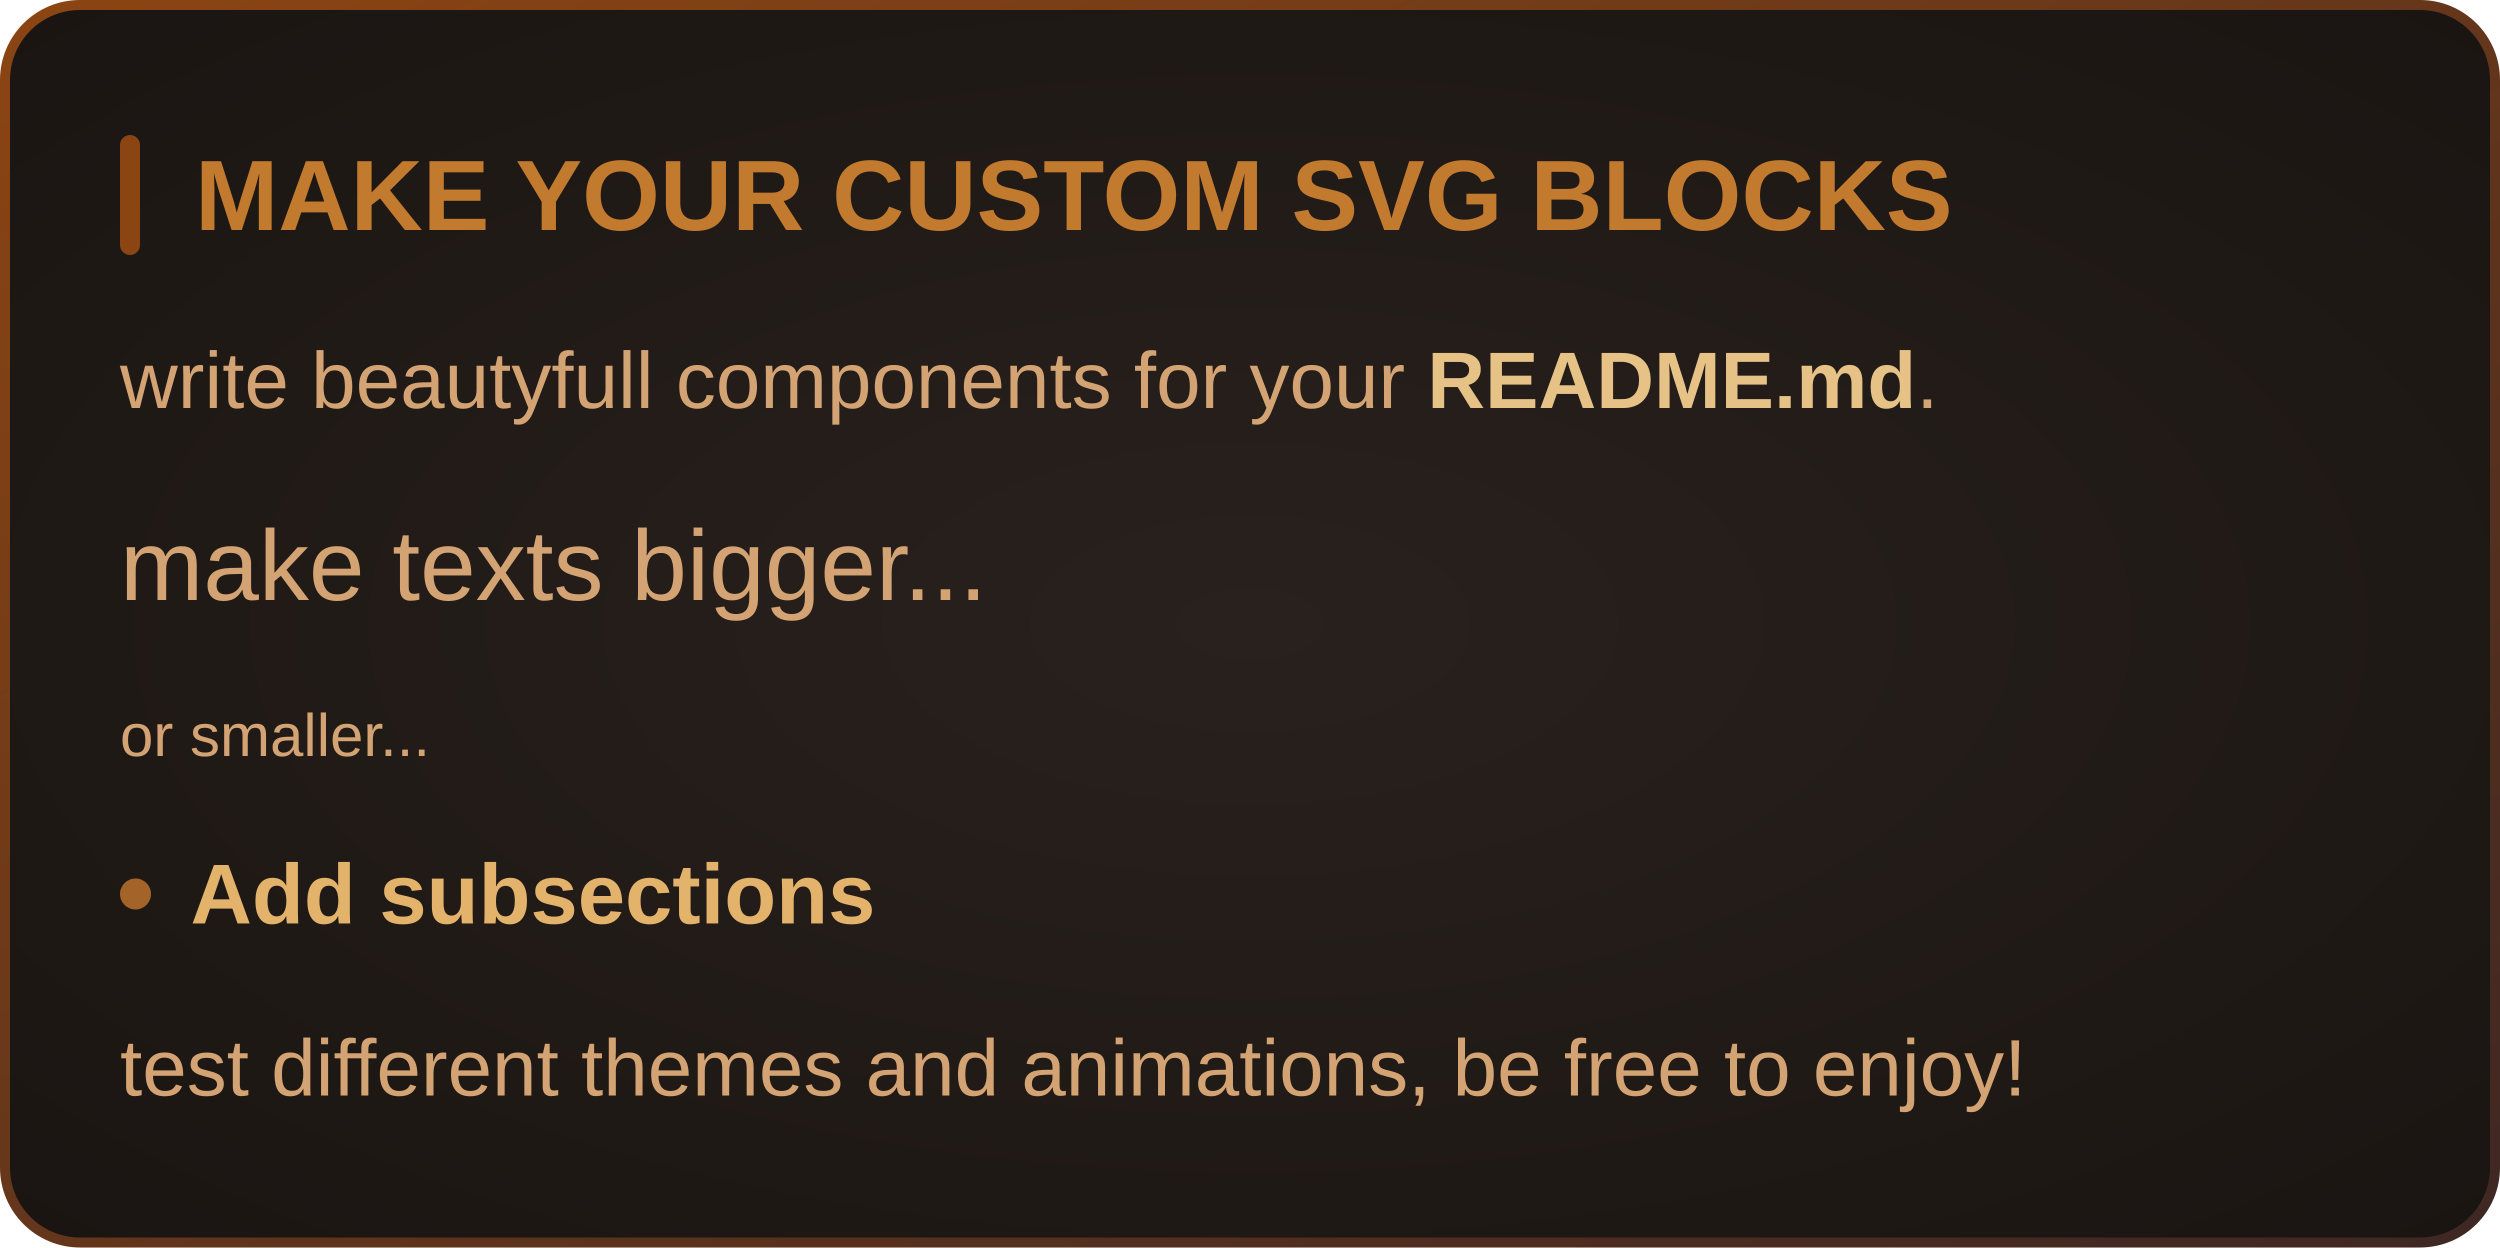
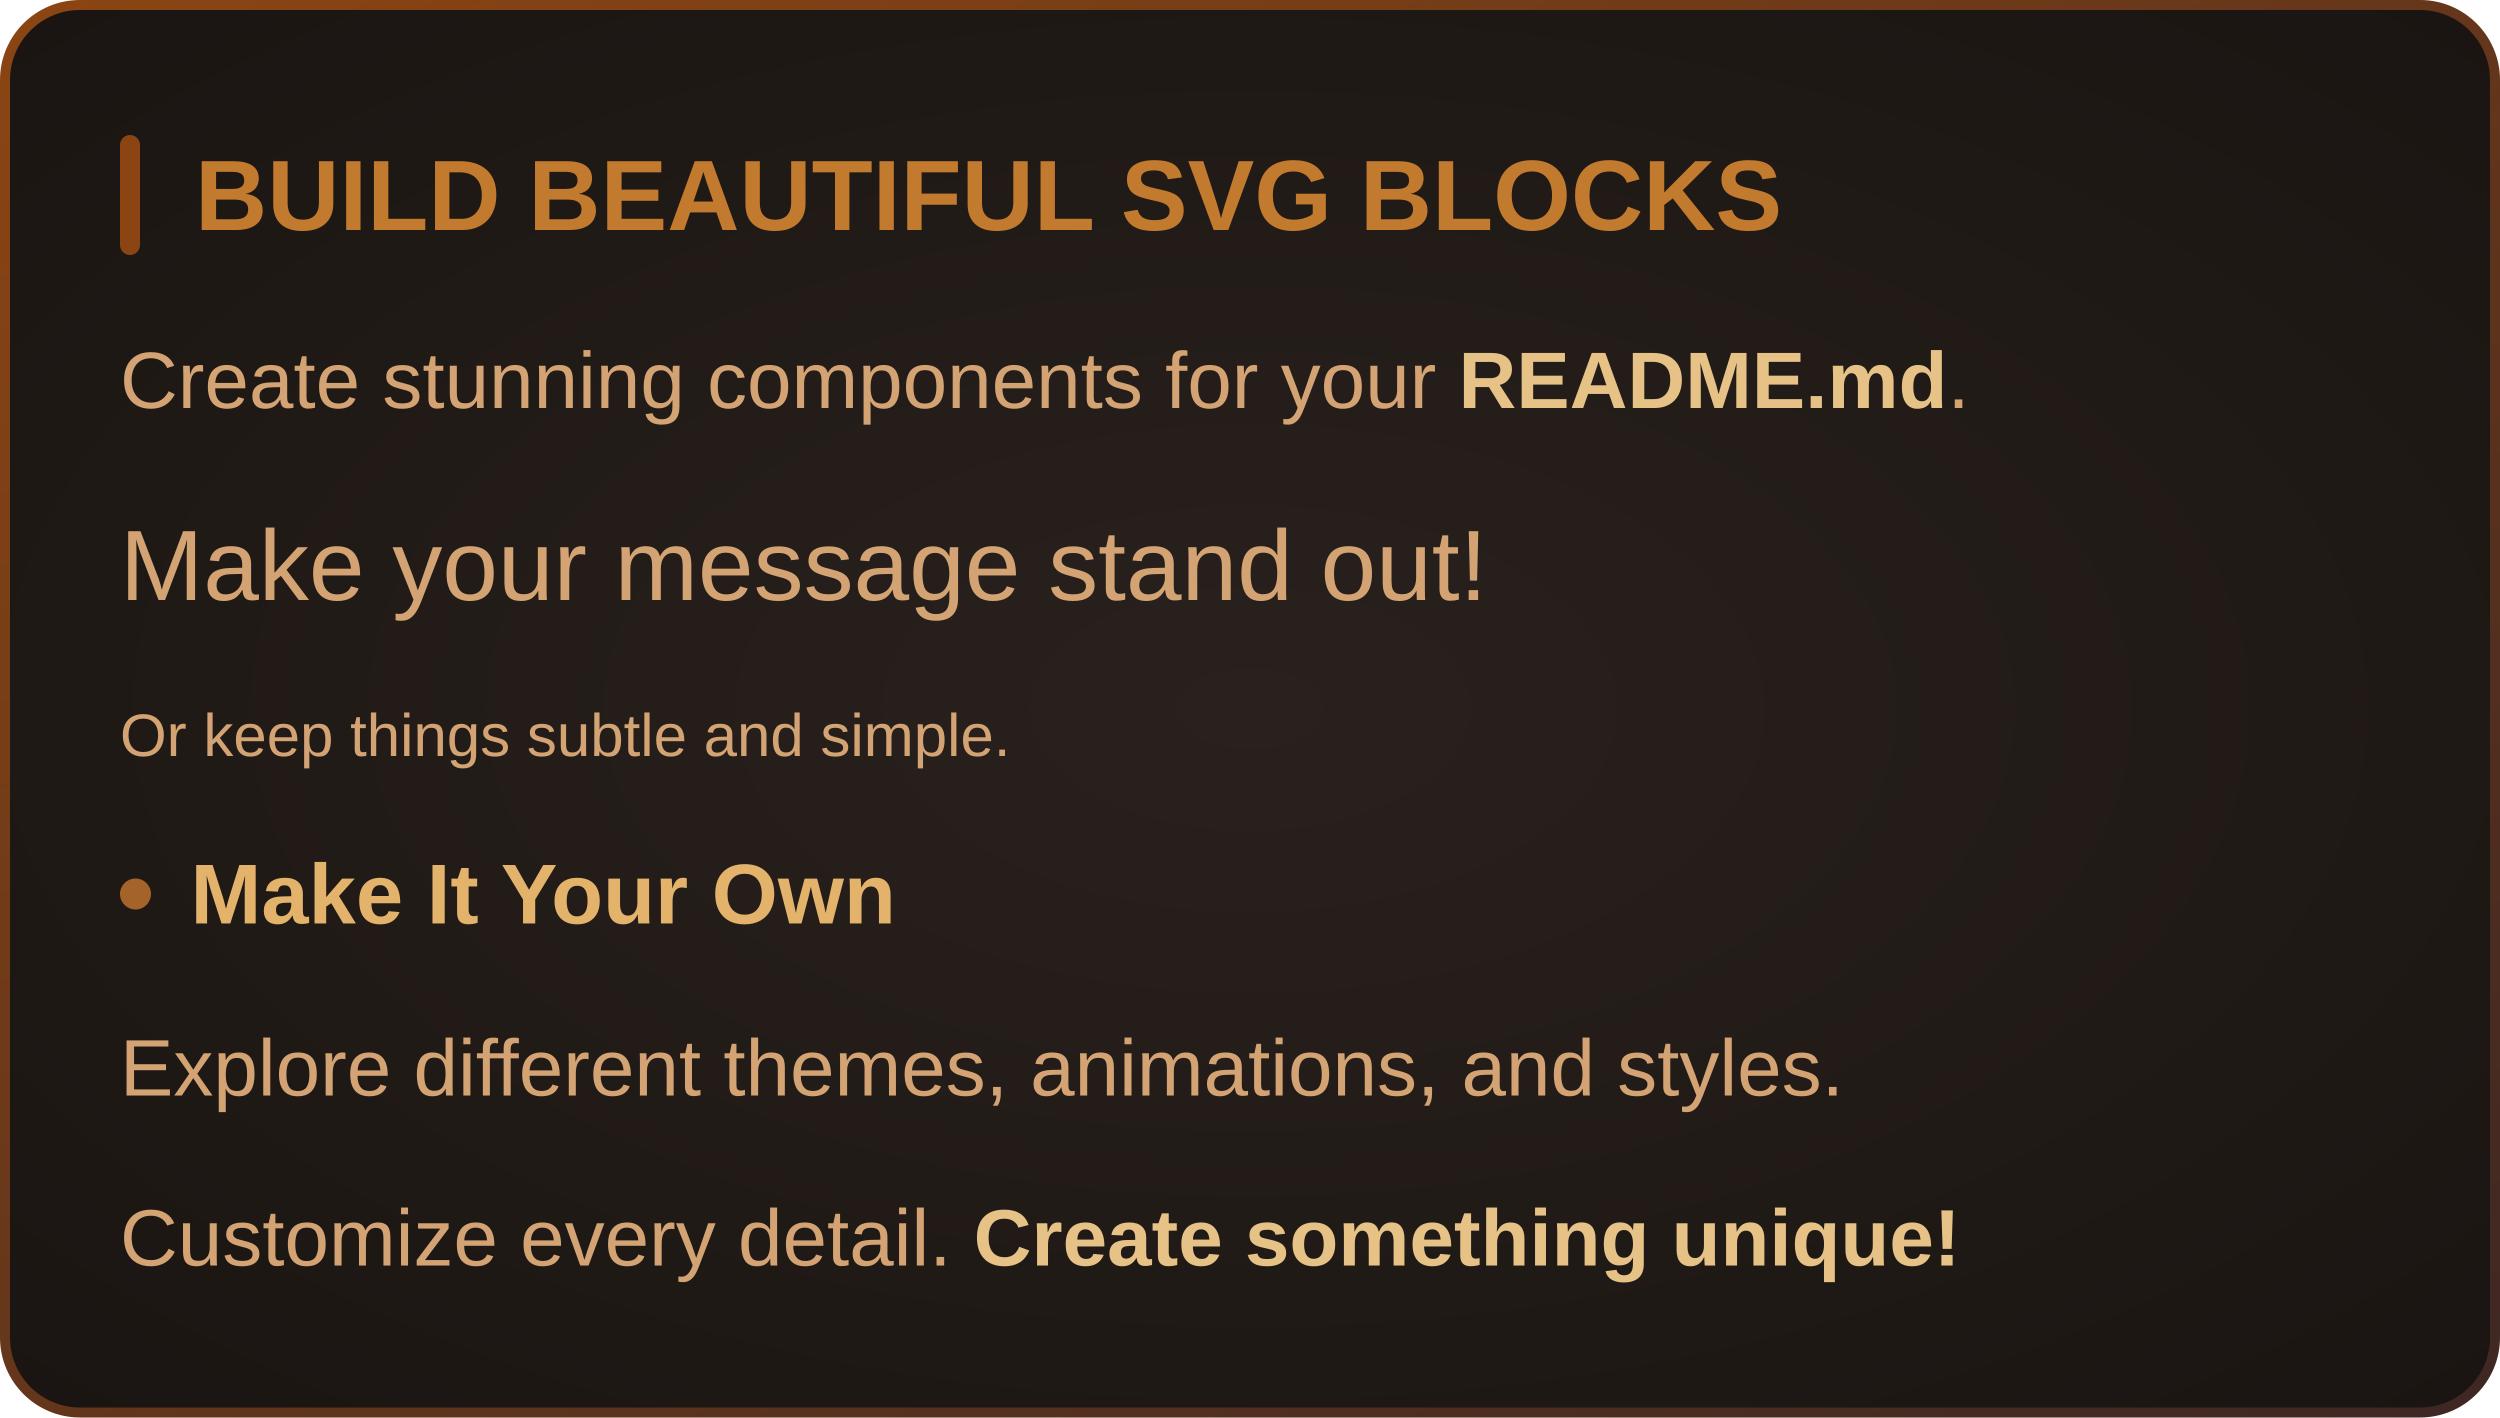
- <svg xmlns="http://www.w3.org/2000/svg" width="500" height="249.5" viewBox="0 0 500 249.5">
+ <svg xmlns="http://www.w3.org/2000/svg" width="500" height="283.5" viewBox="0 0 500 283.5">
  <style>
@keyframes entry {
  from { opacity: 0; transform: translateY(-24px); }
  to { opacity: 1; transform: none; }
}
.entry {
  animation: entry 0.8s ease-out both;
  transform-box: fill-box;
  transform-origin: center;
}
@media (prefers-reduced-motion: reduce) {
  .entry { animation: none; }
}
</style>
  <g class="entry">
    <defs>
      <radialGradient id="background" cx="0.5" cy="0.5" r="0.7">
        <stop offset="0" stop-color="#29211D" />
        <stop offset="1" stop-color="#1A1512" />
      </radialGradient>
      <linearGradient id="border" x1="0" y1="0" x2="1" y2="1">
        <stop offset="0" stop-color="#8B4513" />
        <stop offset="1" stop-color="#3E2723" />
      </linearGradient>
    </defs>
-     <rect x="1" y="1" width="498" height="247.5" rx="15" fill="url(#background)" stroke="none" stroke-width="2" />
-     <rect x="1" y="1" width="498" height="247.5" rx="15" fill="none" stroke="url(#border)" stroke-width="2" />
+     <rect x="1" y="1" width="498" height="281.5" rx="15" fill="url(#background)" stroke="none" stroke-width="2" />
+     <rect x="1" y="1" width="498" height="281.5" rx="15" fill="none" stroke="url(#border)" stroke-width="2" />
    <g font-family="Arial, Helvetica, sans-serif">
      <rect x="24.0" y="27.0" width="4" height="24.0" rx="2" fill="#8B4513" />
-       <text x="39.0" y="46.0" font-size="20" fill="#C27A2E" font-weight="700">MAKE YOUR CUSTOM SVG BLOCKS</text>
-       <text x="24.0" y="81.6" font-size="16" fill="#D4A373">write beautyfull components for your <tspan fill="#E6C287" font-weight="700">README.md</tspan>.</text>
-       <text x="24.0" y="120.0" font-size="20" fill="#D4A373">make texts bigger...</text>
-       <text x="24.0" y="151.2" font-size="12" fill="#D4A373">or smaller...</text>
+       <text x="39.0" y="46.0" font-size="20" fill="#C27A2E" font-weight="700">BUILD BEAUTIFUL SVG BLOCKS</text>
+       <text x="24.0" y="81.6" font-size="16" fill="#D4A373">Create stunning components for your <tspan fill="#E6C287" font-weight="700">README.md</tspan>.</text>
+       <text x="24.0" y="120.0" font-size="20" fill="#D4A373">Make your message stand out!</text>
+       <text x="24.0" y="151.2" font-size="12" fill="#D4A373">Or keep things subtle and simple.</text>
      <circle cx="27.1" cy="178.8" r="3.1" fill="#A36329" />
-       <text x="38.1" y="184.7" font-size="17" fill="#E3B26B" font-weight="700">Add subsections</text>
-       <text x="24.0" y="219.1" font-size="16" fill="#D4A373">test different themes and animations, be free to enjoy!</text>
+       <text x="38.1" y="184.7" font-size="17" fill="#E3B26B" font-weight="700">Make It Your Own</text>
+       <text x="24.0" y="219.1" font-size="16" fill="#D4A373">Explore different themes, animations, and styles.</text>
+       <text x="24.0" y="253.1" font-size="16" fill="#D4A373">Customize every detail. <tspan fill="#E6C287" font-weight="700">Create something unique!</tspan>
+       </text>
    </g>
  </g>
</svg>
